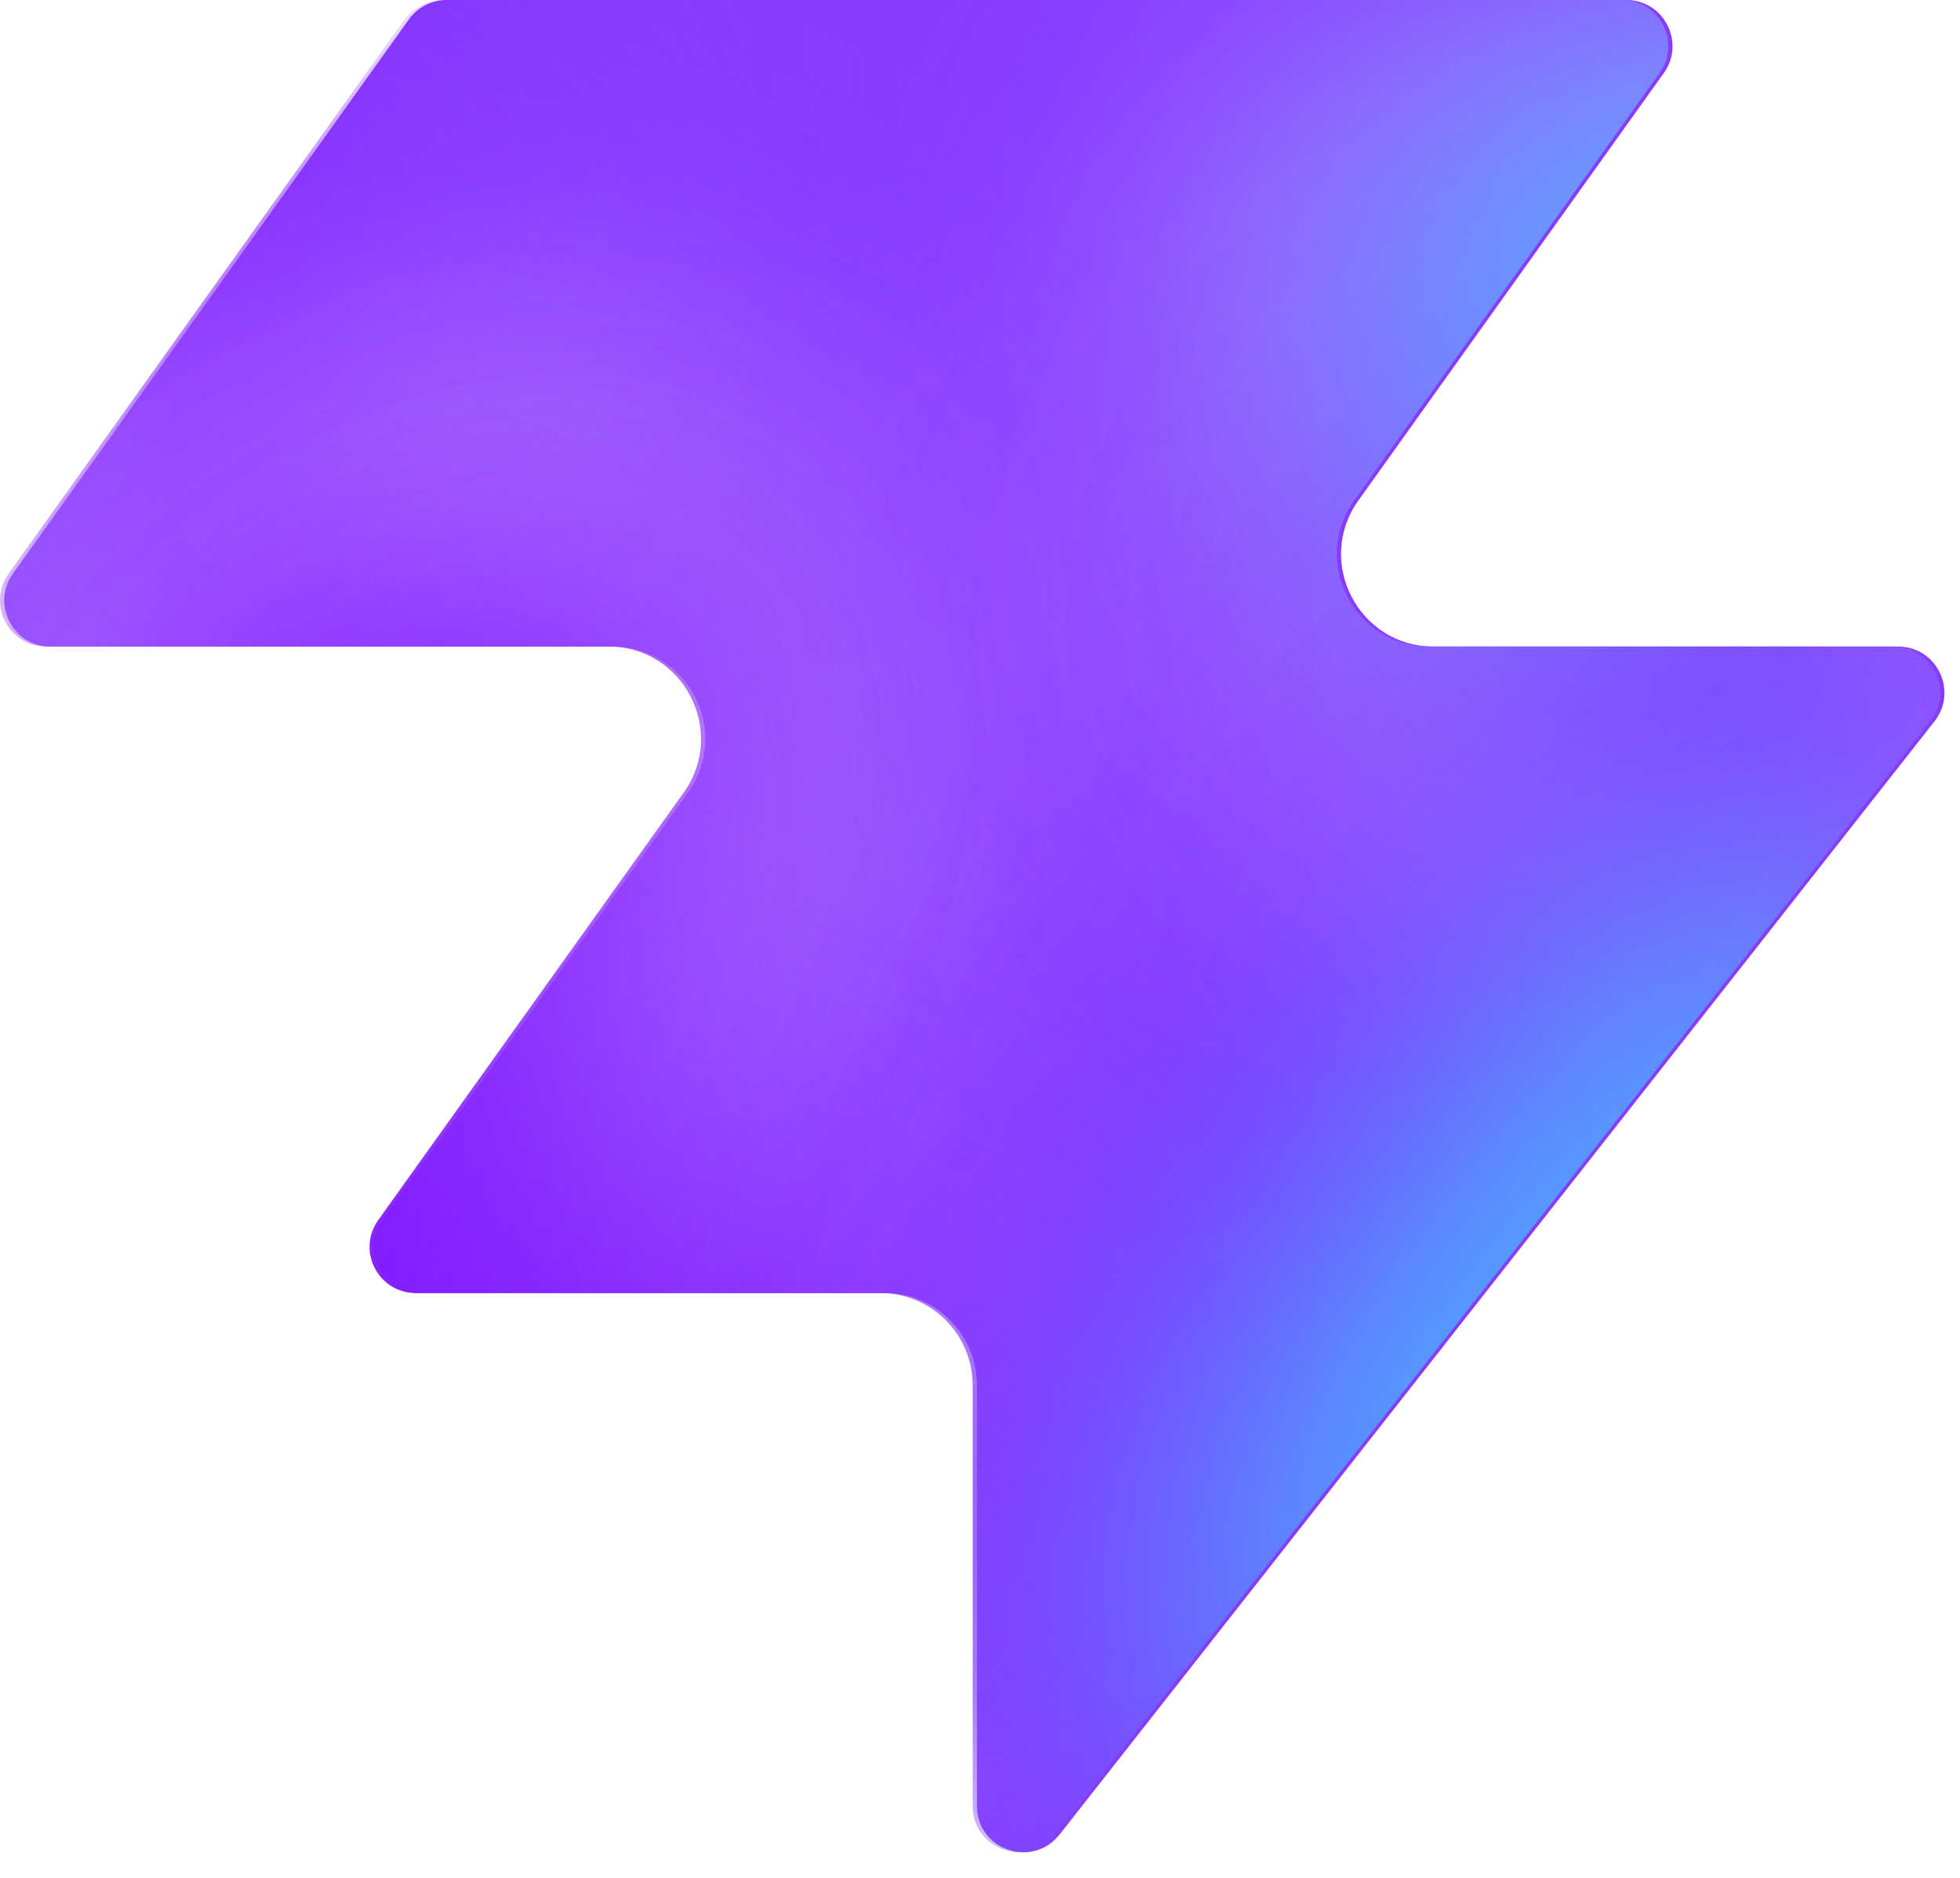
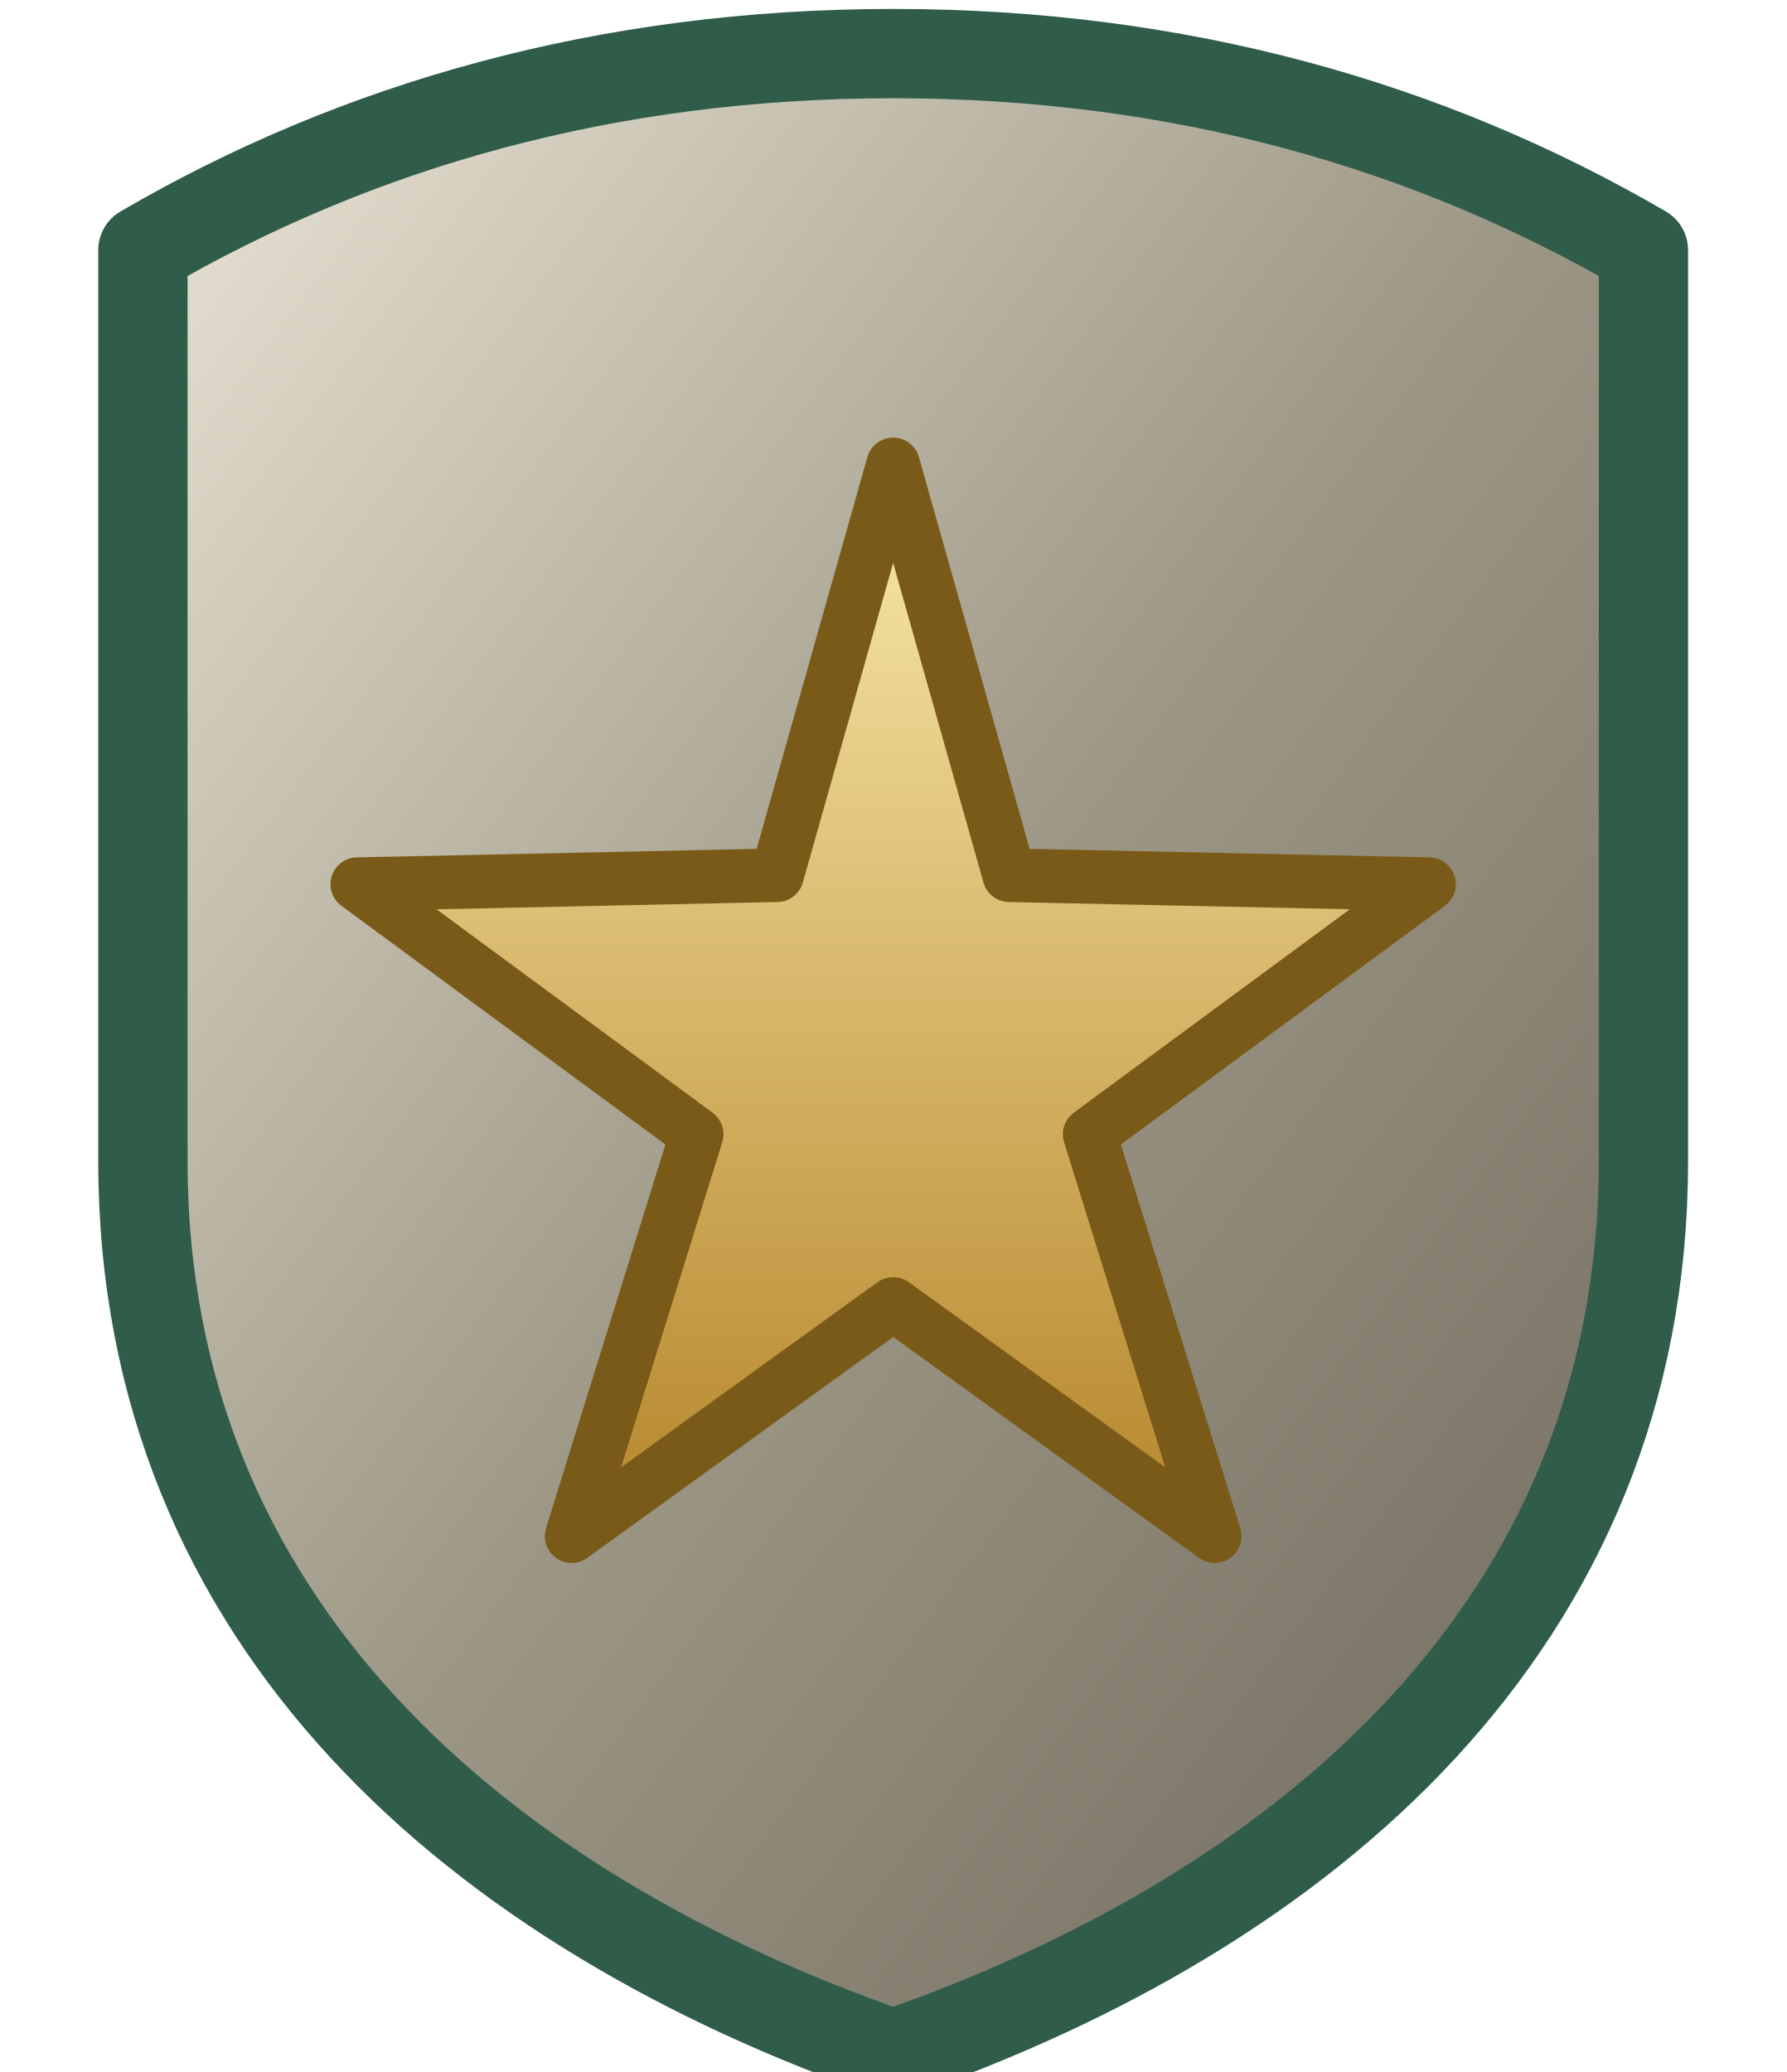
- <svg xmlns="http://www.w3.org/2000/svg" width="48" height="46" fill="none" viewBox="0 0 48 46">
-   <path fill="#863bff" d="M25.946 44.938c-.664.845-2.021.375-2.021-.698V33.937a2.26 2.26 0 0 0-2.262-2.262H10.287c-.92 0-1.456-1.04-.92-1.788l7.48-10.471c1.07-1.497 0-3.578-1.842-3.578H1.237c-.92 0-1.456-1.04-.92-1.788L10.013.474c.214-.297.556-.474.92-.474h28.894c.92 0 1.456 1.04.92 1.788l-7.48 10.471c-1.07 1.498 0 3.579 1.842 3.579h11.377c.943 0 1.473 1.088.89 1.83L25.947 44.94z" style="fill:#863bff;fill:color(display-p3 .525 .23 1);fill-opacity:1" />
-   <mask id="a" width="48" height="46" x="0" y="0" maskUnits="userSpaceOnUse" style="mask-type:alpha">
-     <path fill="#000" d="M25.842 44.938c-.664.844-2.021.375-2.021-.698V33.937a2.26 2.26 0 0 0-2.262-2.262H10.183c-.92 0-1.456-1.04-.92-1.788l7.48-10.471c1.07-1.498 0-3.579-1.842-3.579H1.133c-.92 0-1.456-1.04-.92-1.787L9.91.473c.214-.297.556-.474.92-.474h28.894c.92 0 1.456 1.04.92 1.788l-7.48 10.471c-1.07 1.498 0 3.578 1.842 3.578h11.377c.943 0 1.473 1.088.89 1.832L25.843 44.94z" style="fill:#000;fill-opacity:1" />
-   </mask>
-   <g mask="url(#a)">
-     <g filter="url(#b)">
-       <ellipse cx="5.508" cy="14.704" fill="#ede6ff" rx="5.508" ry="14.704" style="fill:#ede6ff;fill:color(display-p3 .927 .903 1);fill-opacity:1" transform="matrix(.00324 1 1 -.00324 -4.47 31.516)" />
-     </g>
-     <g filter="url(#c)">
-       <ellipse cx="10.399" cy="29.851" fill="#ede6ff" rx="10.399" ry="29.851" style="fill:#ede6ff;fill:color(display-p3 .927 .903 1);fill-opacity:1" transform="matrix(.00324 1 1 -.00324 -39.328 7.883)" />
-     </g>
-     <g filter="url(#d)">
-       <ellipse cx="5.508" cy="30.487" fill="#7e14ff" rx="5.508" ry="30.487" style="fill:#7e14ff;fill:color(display-p3 .492 .077 1);fill-opacity:1" transform="rotate(89.814 -25.913 -14.639)scale(1 -1)" />
-     </g>
-     <g filter="url(#e)">
-       <ellipse cx="5.508" cy="30.599" fill="#7e14ff" rx="5.508" ry="30.599" style="fill:#7e14ff;fill:color(display-p3 .492 .077 1);fill-opacity:1" transform="rotate(89.814 -32.644 -3.334)scale(1 -1)" />
-     </g>
-     <g filter="url(#f)">
-       <ellipse cx="5.508" cy="30.599" fill="#7e14ff" rx="5.508" ry="30.599" style="fill:#7e14ff;fill:color(display-p3 .492 .077 1);fill-opacity:1" transform="matrix(.00324 1 1 -.00324 -34.34 30.47)" />
-     </g>
-     <g filter="url(#g)">
-       <ellipse cx="14.072" cy="22.078" fill="#ede6ff" rx="14.072" ry="22.078" style="fill:#ede6ff;fill:color(display-p3 .927 .903 1);fill-opacity:1" transform="rotate(93.35 24.506 48.493)scale(-1 1)" />
-     </g>
-     <g filter="url(#h)">
-       <ellipse cx="3.47" cy="21.501" fill="#7e14ff" rx="3.47" ry="21.501" style="fill:#7e14ff;fill:color(display-p3 .492 .077 1);fill-opacity:1" transform="rotate(89.009 28.708 47.59)scale(-1 1)" />
-     </g>
-     <g filter="url(#i)">
-       <ellipse cx="3.47" cy="21.501" fill="#7e14ff" rx="3.47" ry="21.501" style="fill:#7e14ff;fill:color(display-p3 .492 .077 1);fill-opacity:1" transform="rotate(89.009 28.708 47.59)scale(-1 1)" />
-     </g>
-     <g filter="url(#j)">
-       <ellipse cx=".387" cy="8.972" fill="#7e14ff" rx="4.407" ry="29.108" style="fill:#7e14ff;fill:color(display-p3 .492 .077 1);fill-opacity:1" transform="rotate(39.51 .387 8.972)" />
-     </g>
-     <g filter="url(#k)">
-       <ellipse cx="47.523" cy="-6.092" fill="#7e14ff" rx="4.407" ry="29.108" style="fill:#7e14ff;fill:color(display-p3 .492 .077 1);fill-opacity:1" transform="rotate(37.892 47.523 -6.092)" />
-     </g>
-     <g filter="url(#l)">
-       <ellipse cx="41.412" cy="6.333" fill="#47bfff" rx="5.971" ry="9.665" style="fill:#47bfff;fill:color(display-p3 .28 .748 1);fill-opacity:1" transform="rotate(37.892 41.412 6.333)" />
-     </g>
-     <g filter="url(#m)">
-       <ellipse cx="-1.879" cy="38.332" fill="#7e14ff" rx="4.407" ry="29.108" style="fill:#7e14ff;fill:color(display-p3 .492 .077 1);fill-opacity:1" transform="rotate(37.892 -1.88 38.332)" />
-     </g>
-     <g filter="url(#n)">
-       <ellipse cx="-1.879" cy="38.332" fill="#7e14ff" rx="4.407" ry="29.108" style="fill:#7e14ff;fill:color(display-p3 .492 .077 1);fill-opacity:1" transform="rotate(37.892 -1.88 38.332)" />
-     </g>
-     <g filter="url(#o)">
-       <ellipse cx="35.651" cy="29.907" fill="#7e14ff" rx="4.407" ry="29.108" style="fill:#7e14ff;fill:color(display-p3 .492 .077 1);fill-opacity:1" transform="rotate(37.892 35.651 29.907)" />
-     </g>
-     <g filter="url(#p)">
-       <ellipse cx="38.418" cy="32.4" fill="#47bfff" rx="5.971" ry="15.297" style="fill:#47bfff;fill:color(display-p3 .28 .748 1);fill-opacity:1" transform="rotate(37.892 38.418 32.4)" />
-     </g>
-   </g>
+ <svg xmlns="http://www.w3.org/2000/svg" viewBox="0 0 200 232">
  <defs>
-     <filter id="b" width="60.045" height="41.654" x="-19.77" y="16.149" color-interpolation-filters="sRGB" filterUnits="userSpaceOnUse">
-       <feFlood flood-opacity="0" result="BackgroundImageFix" />
-       <feBlend in="SourceGraphic" in2="BackgroundImageFix" result="shape" />
-       <feGaussianBlur result="effect1_foregroundBlur_2002_17158" stdDeviation="7.659" />
-     </filter>
-     <filter id="c" width="90.34" height="51.437" x="-54.613" y="-7.533" color-interpolation-filters="sRGB" filterUnits="userSpaceOnUse">
-       <feFlood flood-opacity="0" result="BackgroundImageFix" />
-       <feBlend in="SourceGraphic" in2="BackgroundImageFix" result="shape" />
-       <feGaussianBlur result="effect1_foregroundBlur_2002_17158" stdDeviation="7.659" />
-     </filter>
-     <filter id="d" width="79.355" height="29.4" x="-49.64" y="2.03" color-interpolation-filters="sRGB" filterUnits="userSpaceOnUse">
-       <feFlood flood-opacity="0" result="BackgroundImageFix" />
-       <feBlend in="SourceGraphic" in2="BackgroundImageFix" result="shape" />
-       <feGaussianBlur result="effect1_foregroundBlur_2002_17158" stdDeviation="4.596" />
-     </filter>
-     <filter id="e" width="79.579" height="29.4" x="-45.045" y="20.029" color-interpolation-filters="sRGB" filterUnits="userSpaceOnUse">
-       <feFlood flood-opacity="0" result="BackgroundImageFix" />
-       <feBlend in="SourceGraphic" in2="BackgroundImageFix" result="shape" />
-       <feGaussianBlur result="effect1_foregroundBlur_2002_17158" stdDeviation="4.596" />
-     </filter>
-     <filter id="f" width="79.579" height="29.4" x="-43.513" y="21.178" color-interpolation-filters="sRGB" filterUnits="userSpaceOnUse">
-       <feFlood flood-opacity="0" result="BackgroundImageFix" />
-       <feBlend in="SourceGraphic" in2="BackgroundImageFix" result="shape" />
-       <feGaussianBlur result="effect1_foregroundBlur_2002_17158" stdDeviation="4.596" />
-     </filter>
-     <filter id="g" width="74.749" height="58.852" x="15.756" y="-17.901" color-interpolation-filters="sRGB" filterUnits="userSpaceOnUse">
-       <feFlood flood-opacity="0" result="BackgroundImageFix" />
-       <feBlend in="SourceGraphic" in2="BackgroundImageFix" result="shape" />
-       <feGaussianBlur result="effect1_foregroundBlur_2002_17158" stdDeviation="7.659" />
-     </filter>
-     <filter id="h" width="61.377" height="25.362" x="23.548" y="2.284" color-interpolation-filters="sRGB" filterUnits="userSpaceOnUse">
-       <feFlood flood-opacity="0" result="BackgroundImageFix" />
-       <feBlend in="SourceGraphic" in2="BackgroundImageFix" result="shape" />
-       <feGaussianBlur result="effect1_foregroundBlur_2002_17158" stdDeviation="4.596" />
-     </filter>
-     <filter id="i" width="61.377" height="25.362" x="23.548" y="2.284" color-interpolation-filters="sRGB" filterUnits="userSpaceOnUse">
-       <feFlood flood-opacity="0" result="BackgroundImageFix" />
-       <feBlend in="SourceGraphic" in2="BackgroundImageFix" result="shape" />
-       <feGaussianBlur result="effect1_foregroundBlur_2002_17158" stdDeviation="4.596" />
-     </filter>
-     <filter id="j" width="56.045" height="63.649" x="-27.636" y="-22.853" color-interpolation-filters="sRGB" filterUnits="userSpaceOnUse">
-       <feFlood flood-opacity="0" result="BackgroundImageFix" />
-       <feBlend in="SourceGraphic" in2="BackgroundImageFix" result="shape" />
-       <feGaussianBlur result="effect1_foregroundBlur_2002_17158" stdDeviation="4.596" />
-     </filter>
-     <filter id="k" width="54.814" height="64.646" x="20.116" y="-38.415" color-interpolation-filters="sRGB" filterUnits="userSpaceOnUse">
-       <feFlood flood-opacity="0" result="BackgroundImageFix" />
-       <feBlend in="SourceGraphic" in2="BackgroundImageFix" result="shape" />
-       <feGaussianBlur result="effect1_foregroundBlur_2002_17158" stdDeviation="4.596" />
-     </filter>
-     <filter id="l" width="33.541" height="35.313" x="24.641" y="-11.323" color-interpolation-filters="sRGB" filterUnits="userSpaceOnUse">
-       <feFlood flood-opacity="0" result="BackgroundImageFix" />
-       <feBlend in="SourceGraphic" in2="BackgroundImageFix" result="shape" />
-       <feGaussianBlur result="effect1_foregroundBlur_2002_17158" stdDeviation="4.596" />
-     </filter>
-     <filter id="m" width="54.814" height="64.646" x="-29.286" y="6.009" color-interpolation-filters="sRGB" filterUnits="userSpaceOnUse">
-       <feFlood flood-opacity="0" result="BackgroundImageFix" />
-       <feBlend in="SourceGraphic" in2="BackgroundImageFix" result="shape" />
-       <feGaussianBlur result="effect1_foregroundBlur_2002_17158" stdDeviation="4.596" />
-     </filter>
-     <filter id="n" width="54.814" height="64.646" x="-29.286" y="6.009" color-interpolation-filters="sRGB" filterUnits="userSpaceOnUse">
-       <feFlood flood-opacity="0" result="BackgroundImageFix" />
-       <feBlend in="SourceGraphic" in2="BackgroundImageFix" result="shape" />
-       <feGaussianBlur result="effect1_foregroundBlur_2002_17158" stdDeviation="4.596" />
-     </filter>
-     <filter id="o" width="54.814" height="64.646" x="8.244" y="-2.416" color-interpolation-filters="sRGB" filterUnits="userSpaceOnUse">
-       <feFlood flood-opacity="0" result="BackgroundImageFix" />
-       <feBlend in="SourceGraphic" in2="BackgroundImageFix" result="shape" />
-       <feGaussianBlur result="effect1_foregroundBlur_2002_17158" stdDeviation="4.596" />
-     </filter>
-     <filter id="p" width="39.409" height="43.623" x="18.713" y="10.588" color-interpolation-filters="sRGB" filterUnits="userSpaceOnUse">
-       <feFlood flood-opacity="0" result="BackgroundImageFix" />
-       <feBlend in="SourceGraphic" in2="BackgroundImageFix" result="shape" />
-       <feGaussianBlur result="effect1_foregroundBlur_2002_17158" stdDeviation="4.596" />
-     </filter>
+     <linearGradient id="m" x1="0" y1="0" x2="1" y2="1">
+       <stop offset="0" stop-color="#ece7d8" />
+       <stop offset="0.5" stop-color="#9d9786" />
+       <stop offset="1" stop-color="#6c675a" />
+     </linearGradient>
+     <linearGradient id="g" x1="0" y1="0" x2="0" y2="1">
+       <stop offset="0" stop-color="#f8e8aa" />
+       <stop offset="1" stop-color="#b6862b" />
+     </linearGradient>
  </defs>
+   <path d="M100 6 C132 6 160 14 184 28 L184 130 C184 182 146 214 100 230 C54 214 16 182 16 130 L16 28 C40 14 68 6 100 6 Z" fill="url(#m)" stroke="#2f5d4a" stroke-width="10" stroke-linejoin="round" />
+   <polygon points="100,52 113,98 160,99 122,127 136,172 100,146 64,172 78,127 40,99 87,98" fill="url(#g)" stroke="#7a5a18" stroke-width="6" stroke-linejoin="round" />
</svg>
